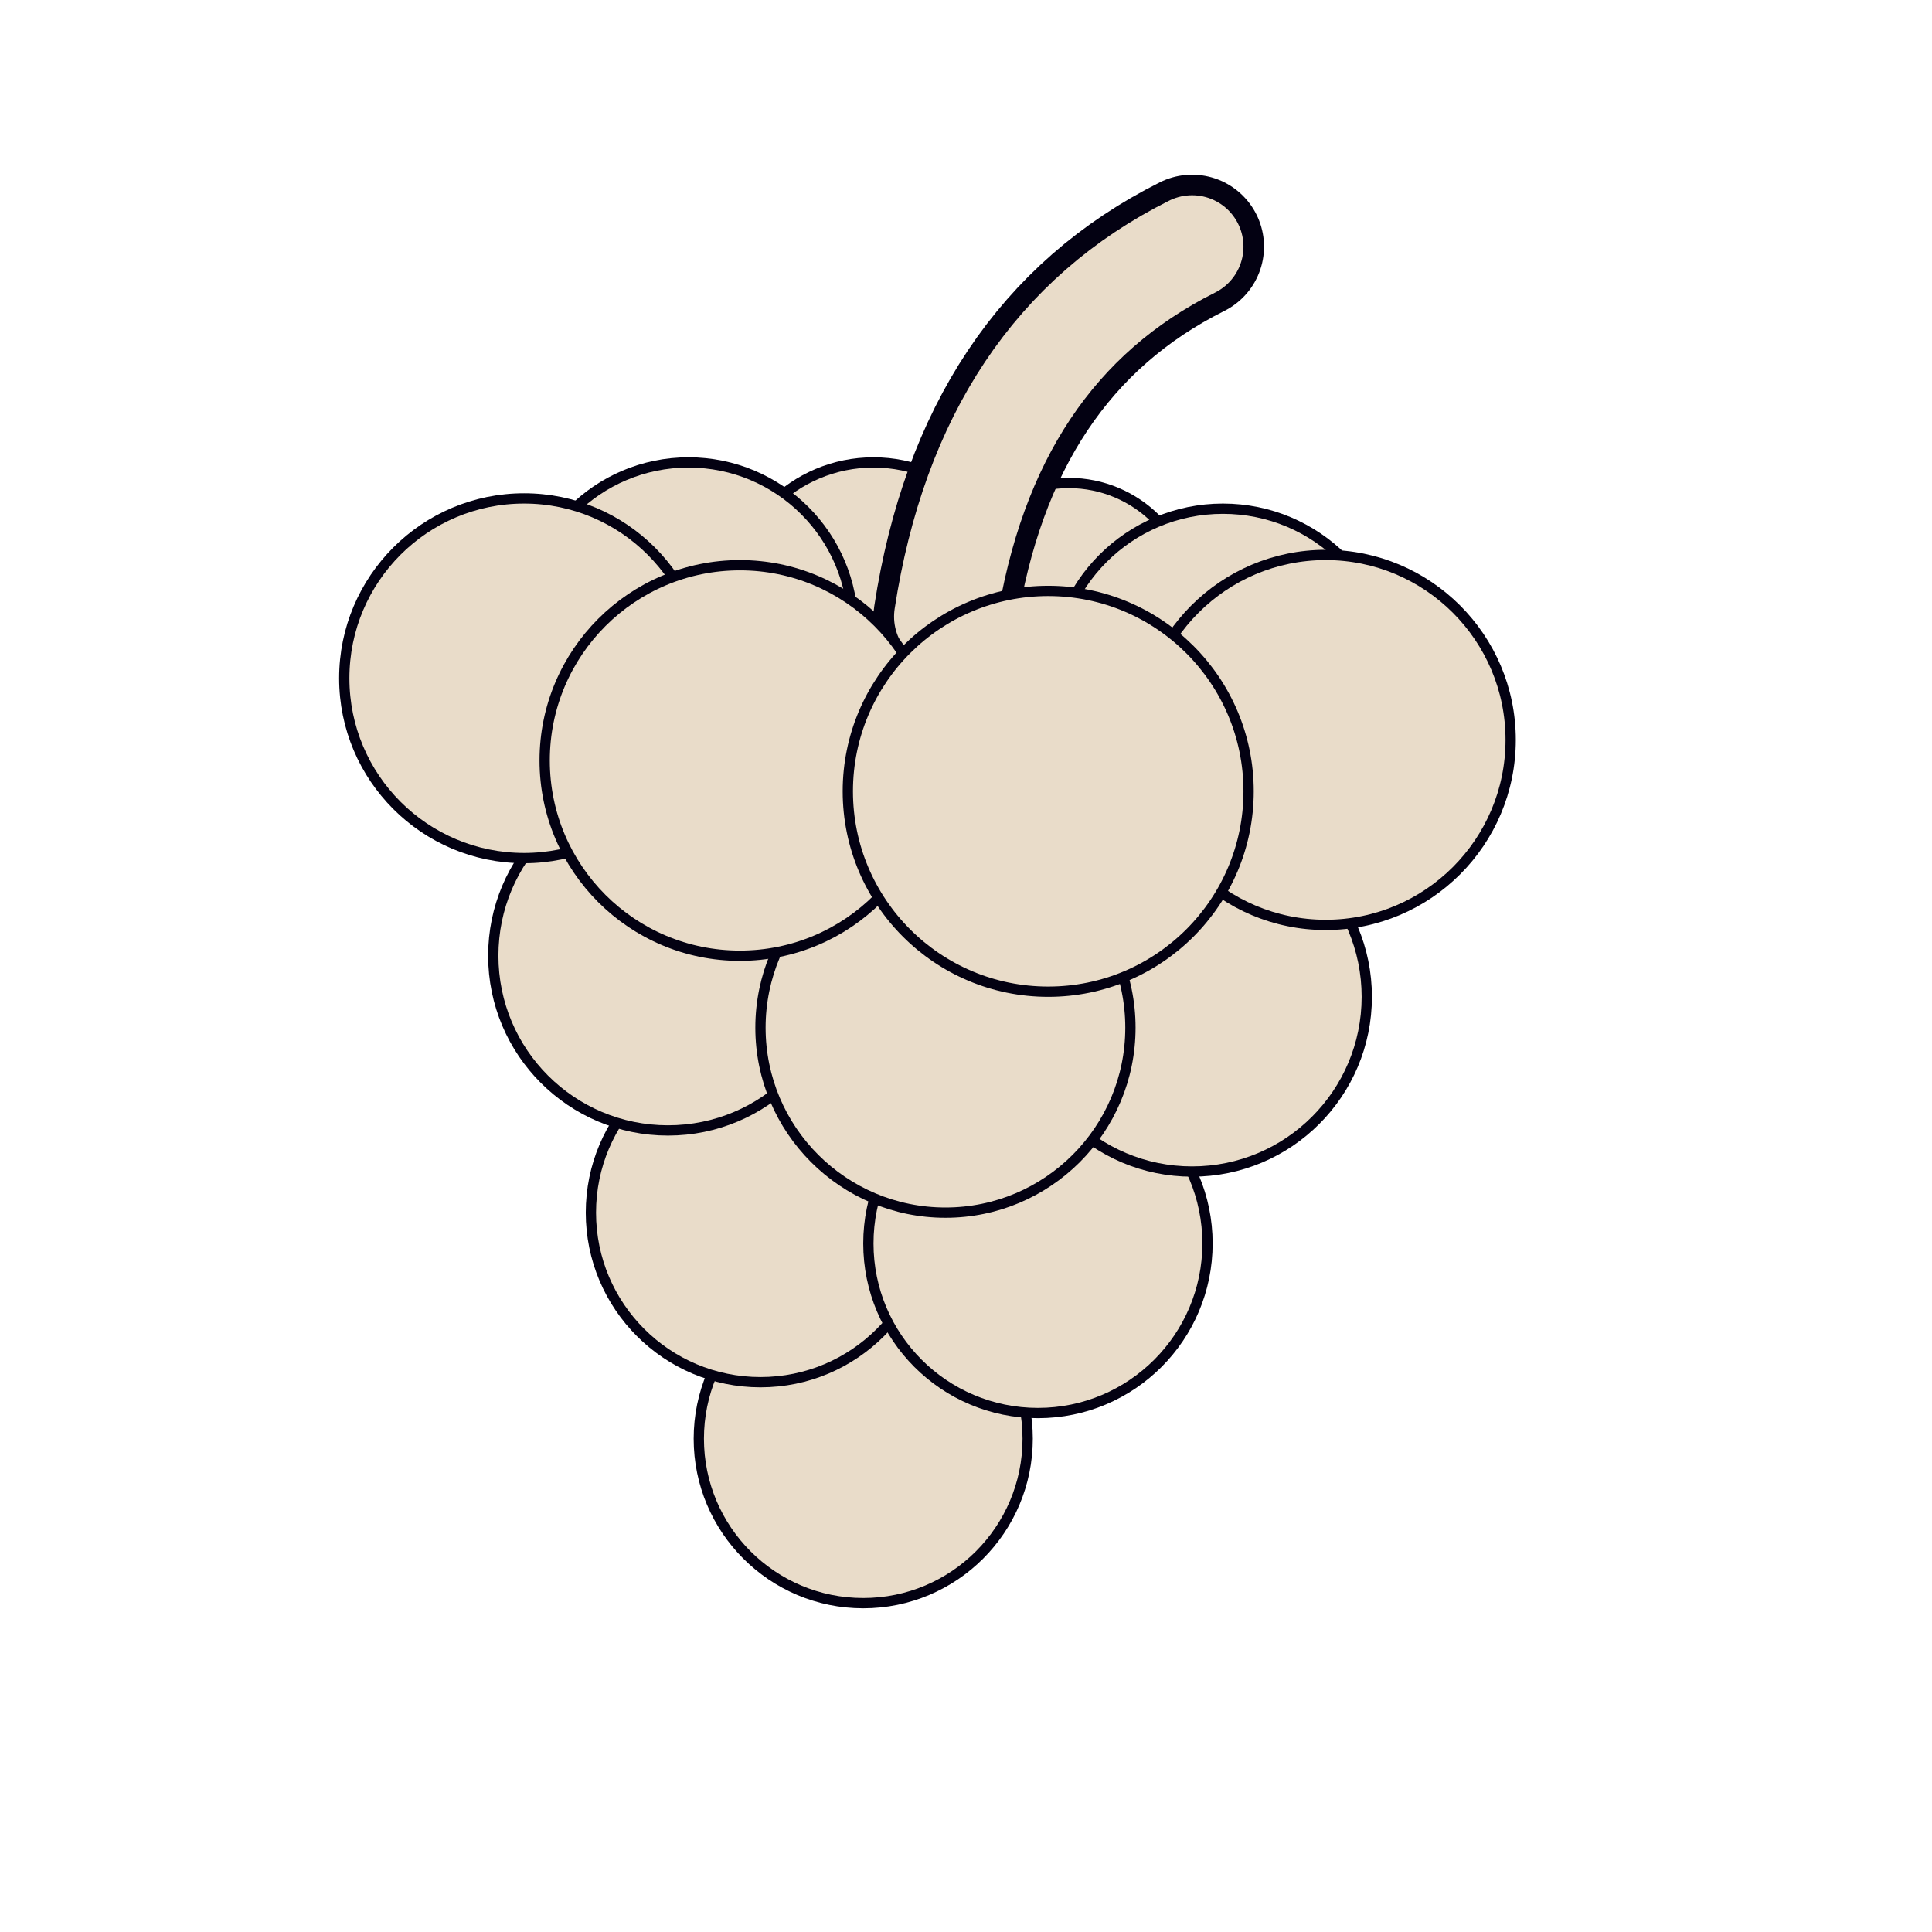
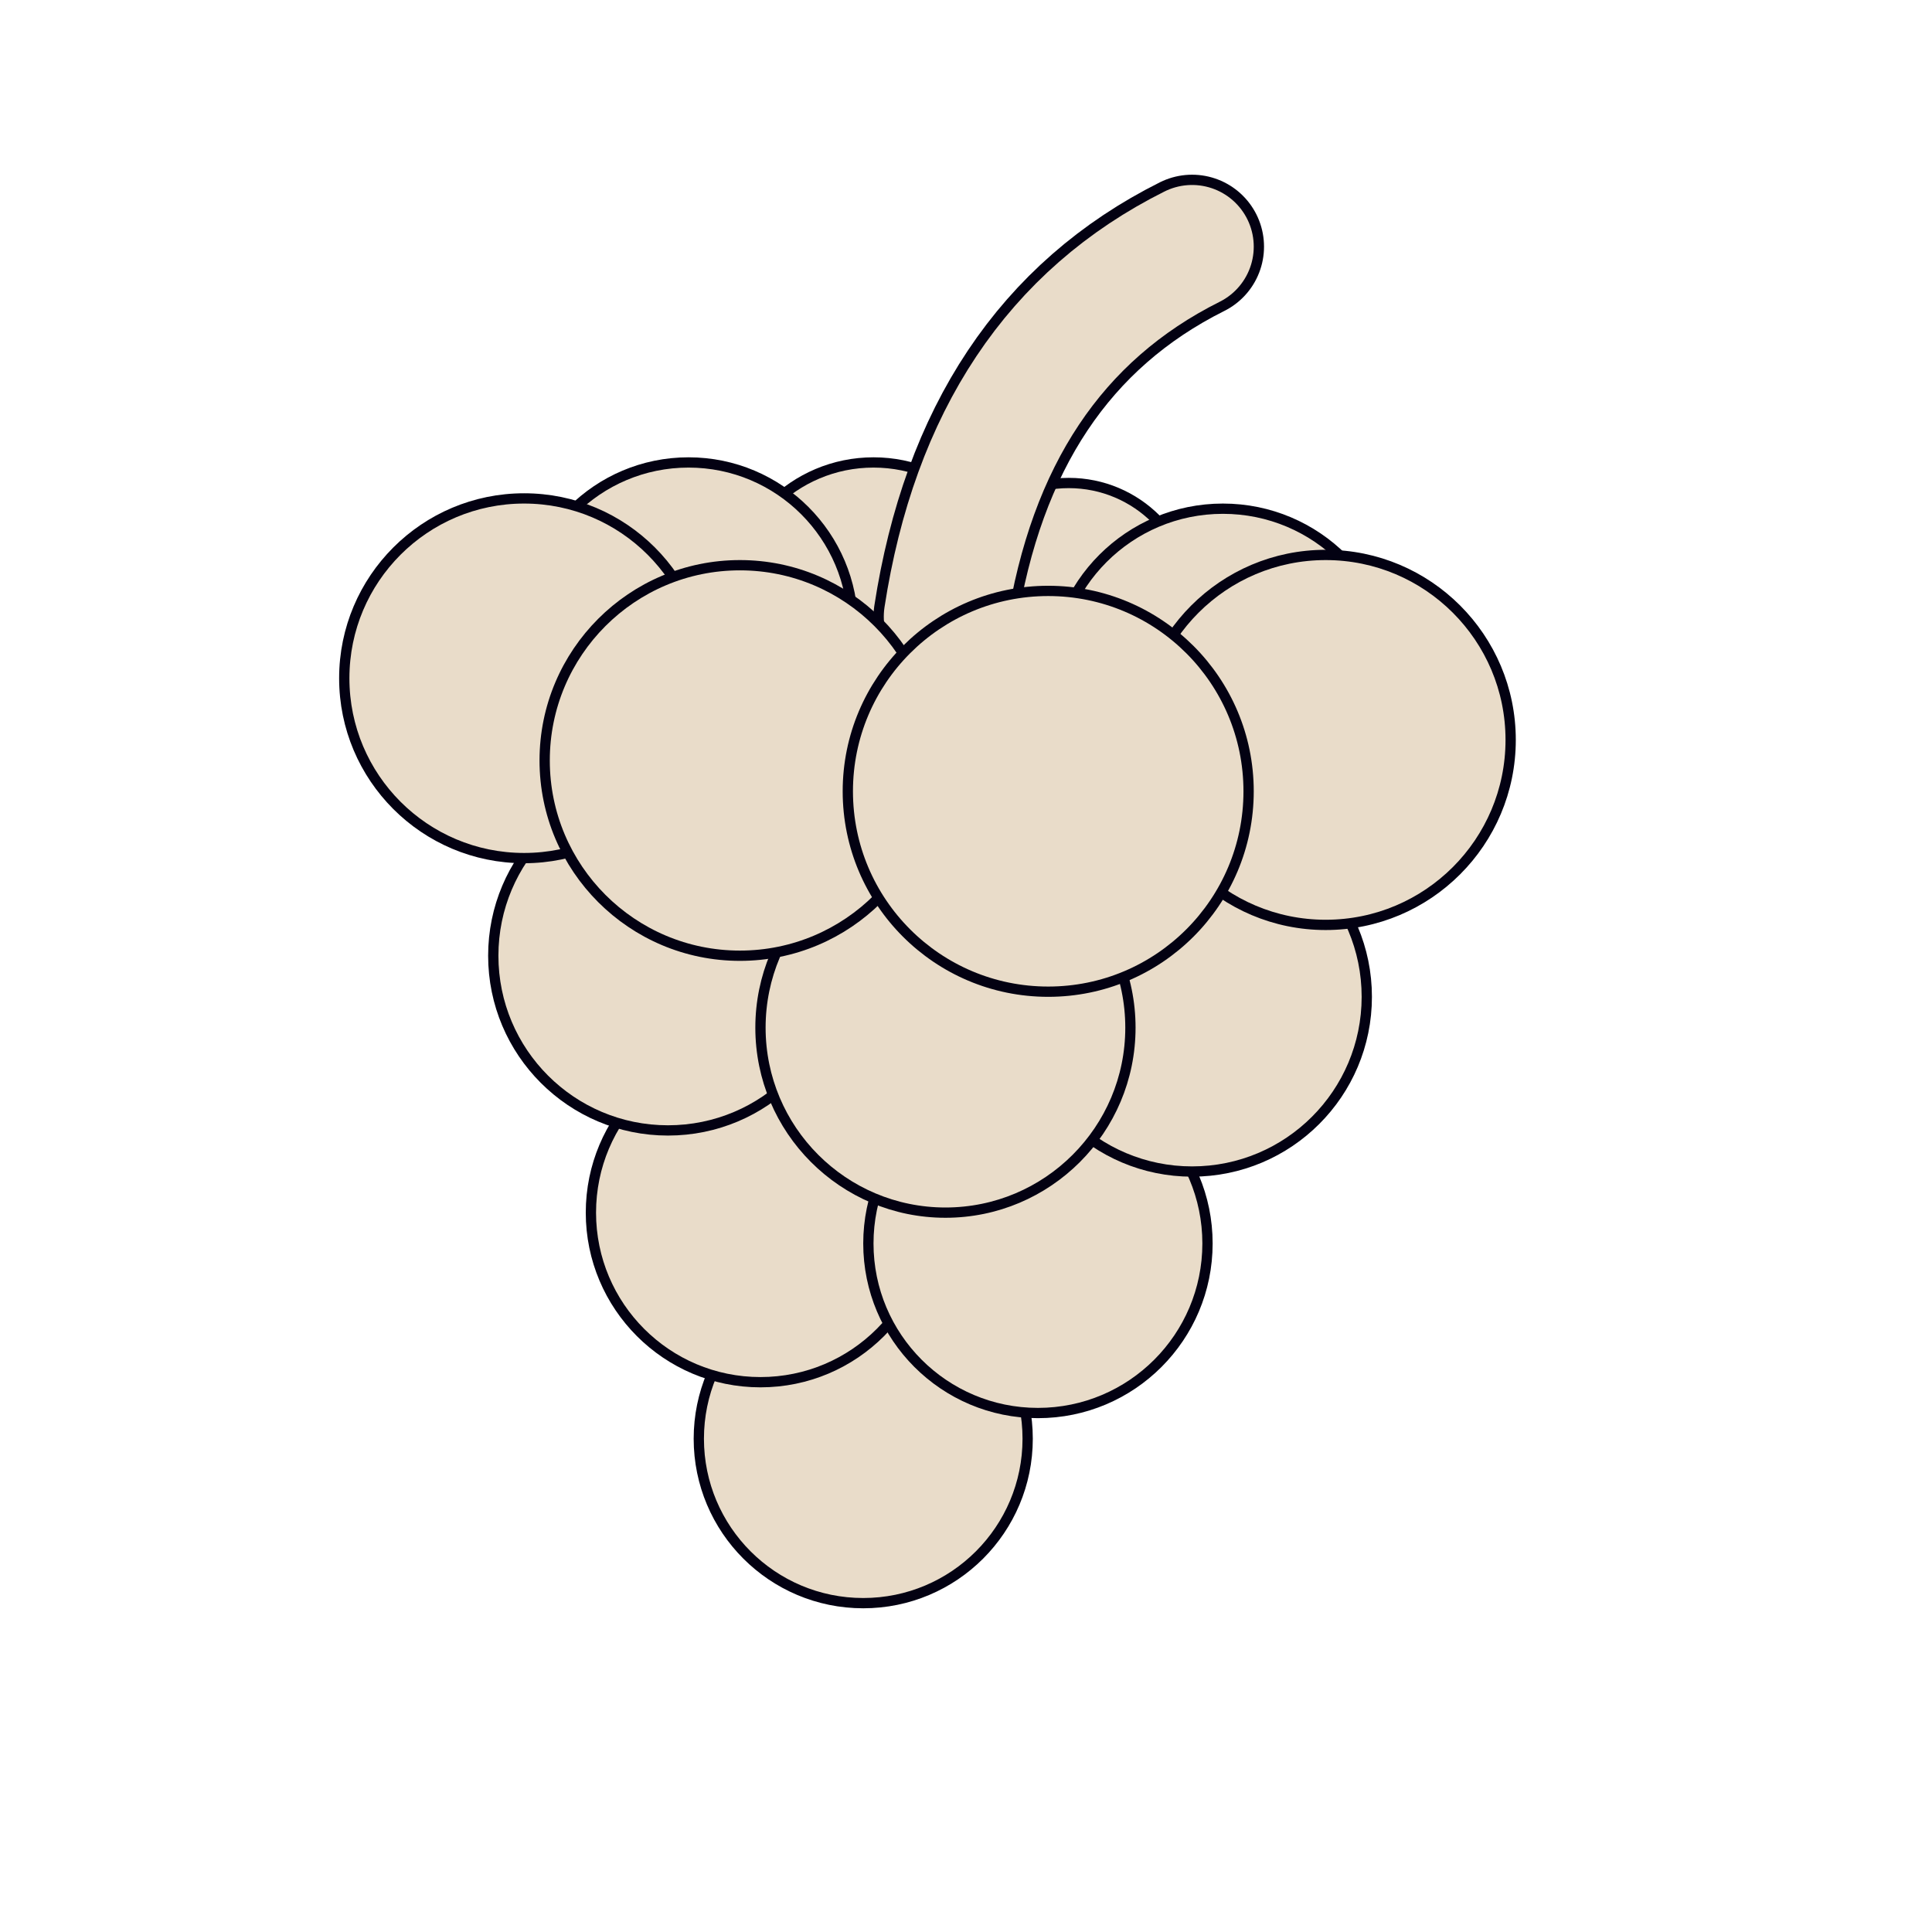
<svg xmlns="http://www.w3.org/2000/svg" width="188" height="188" viewBox="0 0 188 188" stroke="#030112" fill="#E9DCC9" stroke-linecap="round" stroke-width="1">
  <circle cx="84" cy="140" r="16" />
  <circle cx="74" cy="118" r="16.5" />
  <circle cx="101" cy="121" r="16.5" />
  <circle cx="65" cy="93" r="17" />
  <circle cx="116" cy="97" r="17" />
  <circle cx="92" cy="100" r="18" />
  <circle cx="85" cy="59" r="14" />
  <circle cx="67" cy="61" r="16" />
  <circle cx="104" cy="59" r="12" />
  <circle cx="119" cy="66" r="16.5" />
  <path fill="none" stroke-width="14" d="M 92 60 Q 96 34 116 24 " />
-   <path class="opposite" fill="none" stroke="#E9DCC9" stroke-width="10" d="M 92 60 Q 96 34 116 24 " />
+   <path class="opposite" fill="none" stroke="#E9DCC9" stroke-width="12" d="M 92 60 Q 96 34 116 24 " />
  <circle cx="51" cy="66" r="17.5" />
  <circle cx="72" cy="74" r="19" />
  <circle cx="129" cy="72" r="18" />
  <circle cx="102" cy="77" r="19.5" />
</svg>
